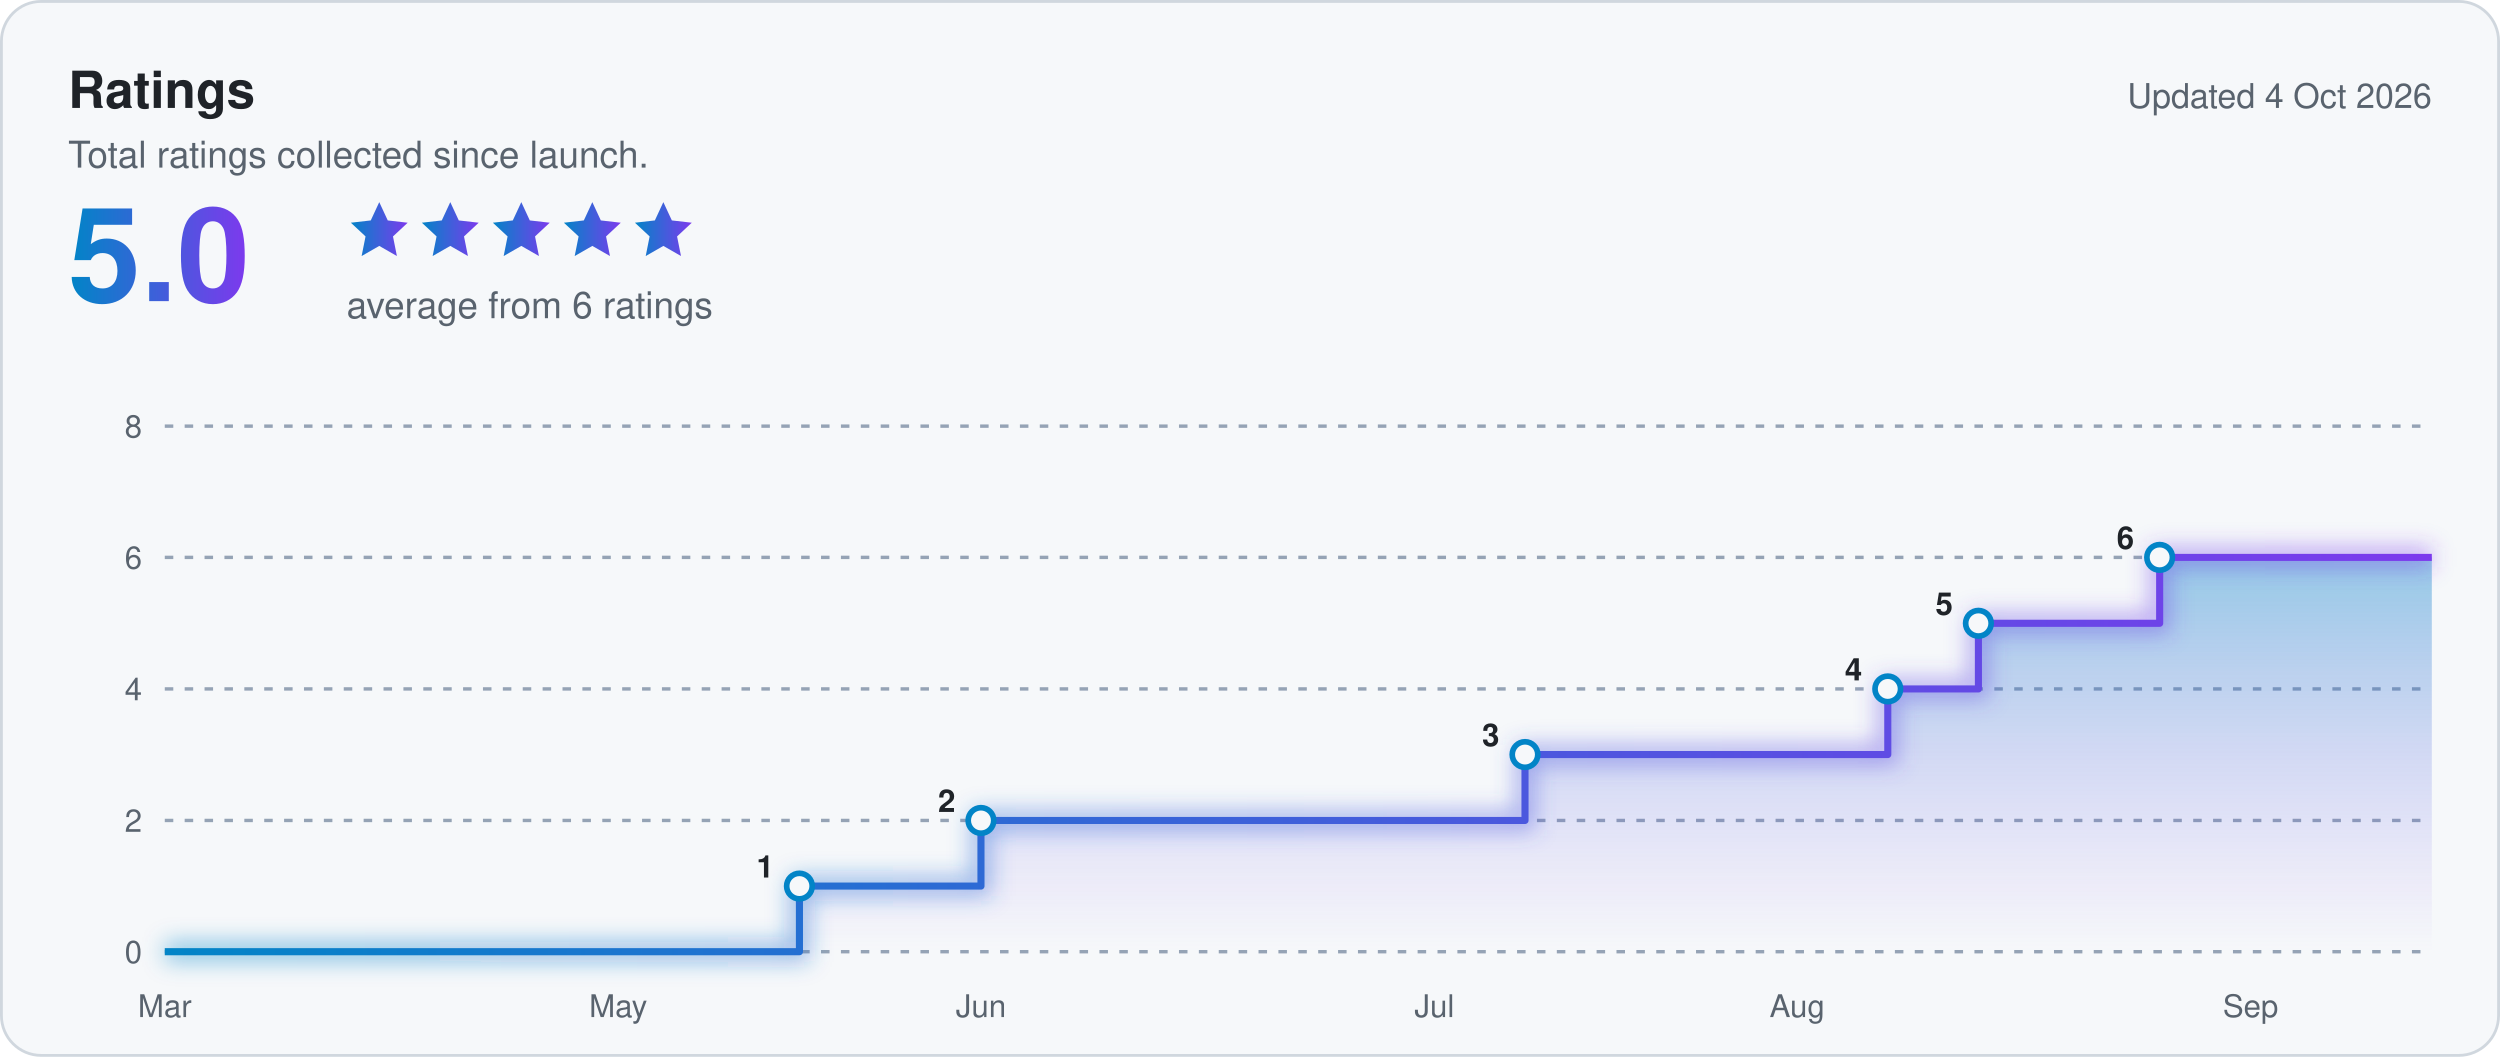
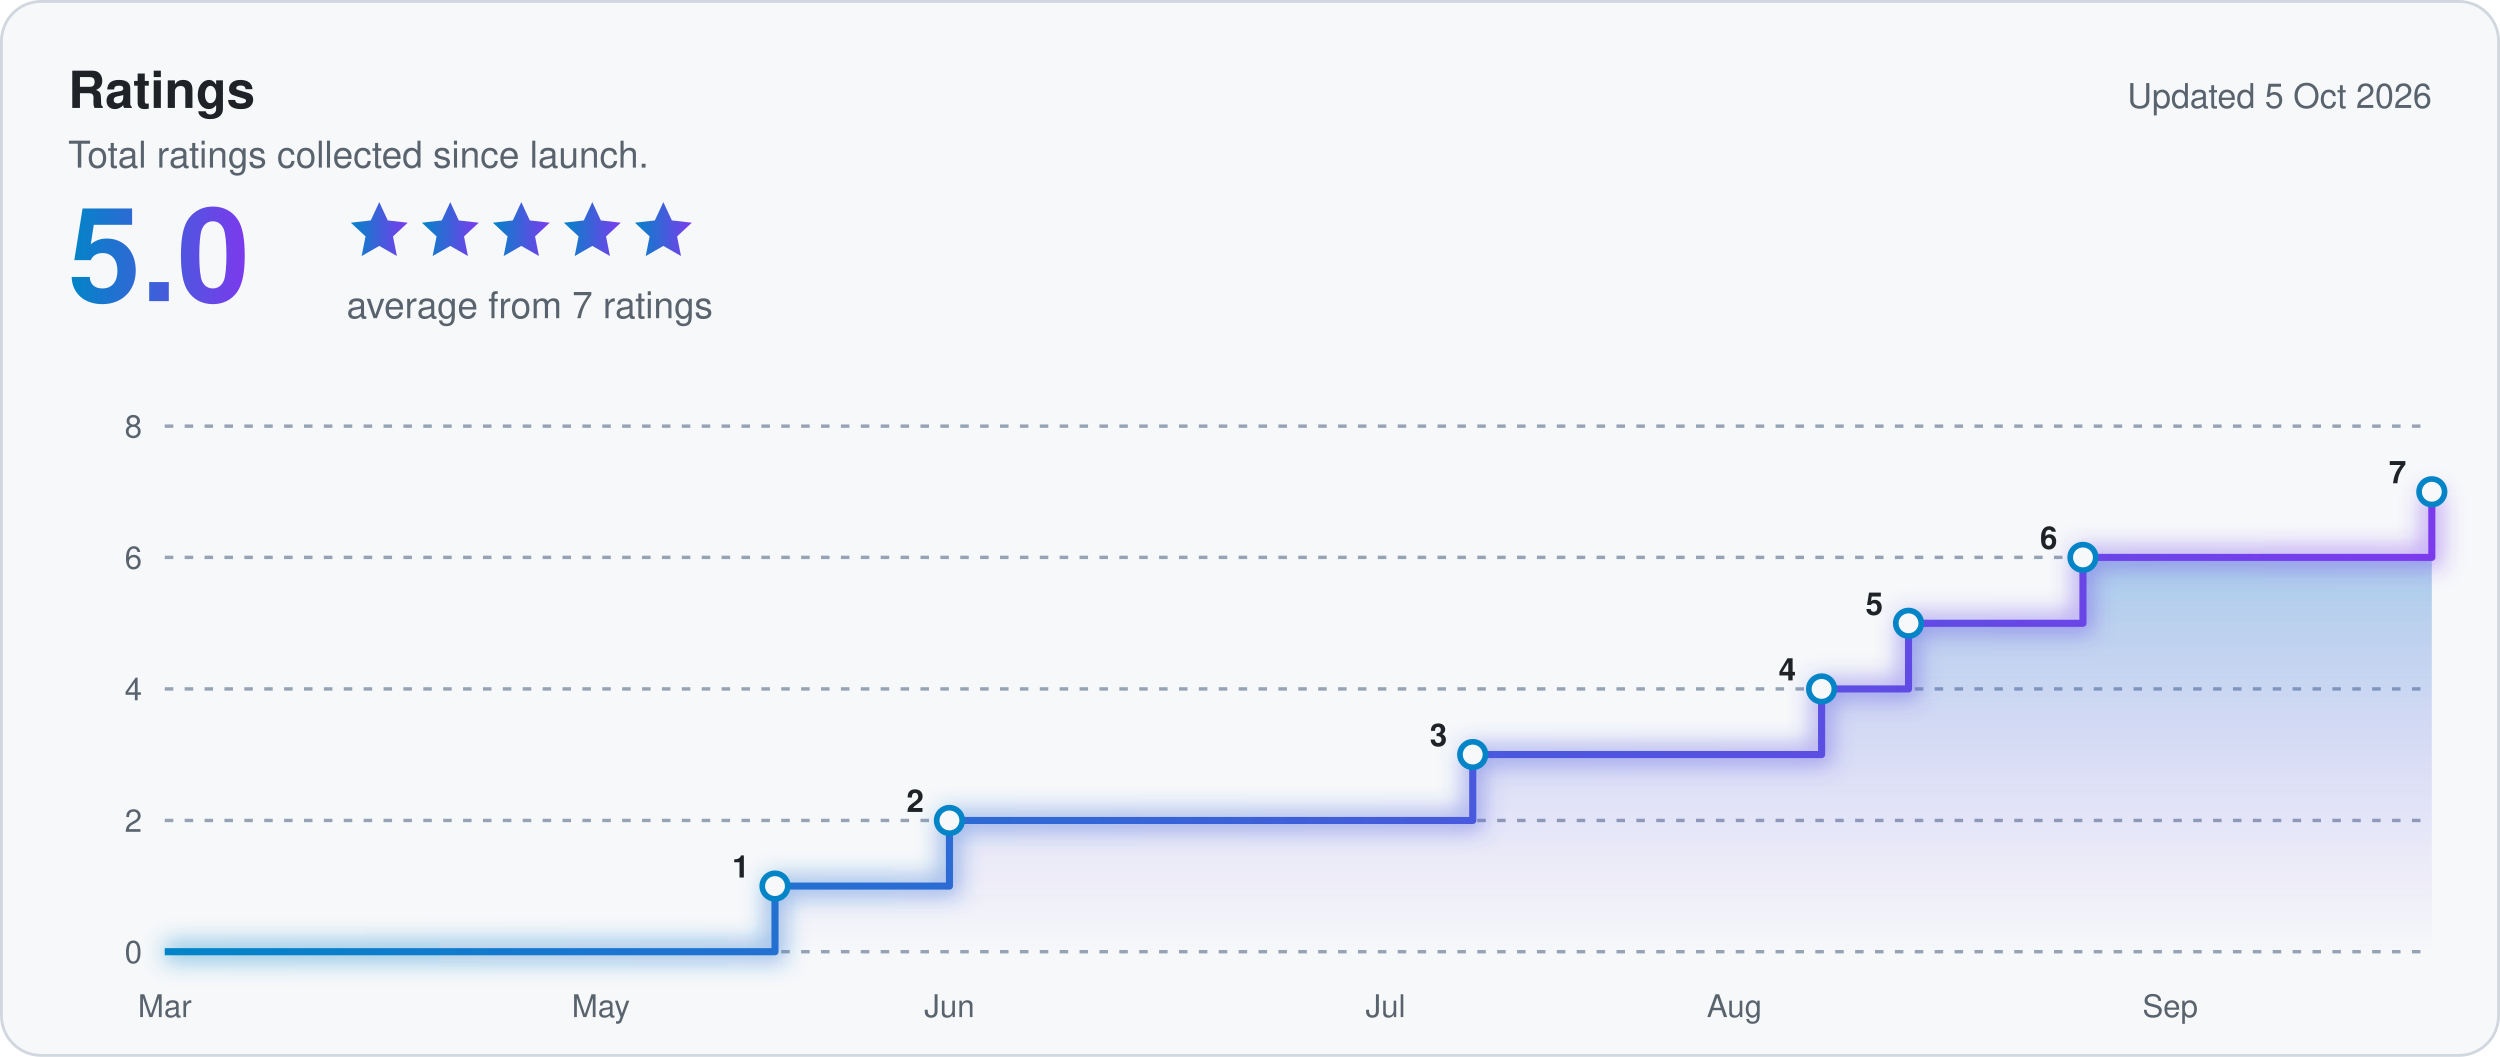
<svg xmlns="http://www.w3.org/2000/svg" viewBox="0 0 880 372" width="880" height="372" role="img" aria-label="Ratings" font-family="'Segoe UI', system-ui, -apple-system, Helvetica, Arial, sans-serif">
  <style>@keyframes draw{from{stroke-dasharray:1;stroke-dashoffset:1}to{stroke-dasharray:1;stroke-dashoffset:0}}@keyframes fade{from{opacity:0}}.ln,.gw{animation:draw 2.2s ease-out .2s backwards}.fd{animation:fade 1.4s ease 1.2s backwards}@keyframes pop{from{opacity:0;transform:scale(0)}}.sp{transform-box:fill-box;transform-origin:center;animation:pop .55s cubic-bezier(.34,1.56,.64,1) backwards}.dp{transform-box:fill-box;transform-origin:center;animation:pop .45s cubic-bezier(.34,1.56,.64,1) backwards}@media (prefers-reduced-motion:reduce){.lwv{display:none}}@media (prefers-reduced-motion:reduce){*{animation:none!important}}</style>
  <defs>
    <linearGradient id="lg" x1="0" x2="1">
      <stop offset="0" stop-color="#0284c7" />
      <stop offset="1" stop-color="#7c3aed" />
    </linearGradient>
    <linearGradient id="ag" x1="0" x2="0" y1="0" y2="1">
      <stop offset="0" stop-color="#0284c7" stop-opacity=".4" />
      <stop offset="1" stop-color="#7c3aed" stop-opacity="0" />
    </linearGradient>
    <filter id="gw" x="-5%" y="-30%" width="110%" height="160%">
      <feGaussianBlur stdDeviation="4" />
    </filter>
    <linearGradient id="wv" gradientUnits="userSpaceOnUse" x1="0" y1="0" x2="880" y2="0" gradientTransform="translate(-90,0)">
      <stop offset="0" stop-color="#fff" stop-opacity="0" />
      <stop offset=".04" stop-color="#fff" stop-opacity="0" />
      <stop offset=".08" stop-color="#fff" stop-opacity="1" />
      <stop offset=".086" stop-color="#fff" stop-opacity="0" />
      <stop offset="1" stop-color="#fff" stop-opacity="0" />
      <animateTransform attributeName="gradientTransform" type="translate" from="-90 0" to="970 0" dur="10s" begin="2.4s" repeatCount="indefinite" />
    </linearGradient>
  </defs>
  <rect x=".5" y=".5" width="879" height="371" rx="14" fill="#f6f8fa" stroke="#d0d7de" />
  <text x="24" y="38" font-size="18" font-weight="700" fill="#1f2328">Ratings</text>
  <text x="24" y="59" font-size="13" fill="#59636e">Total ratings collected since launch.</text>
-   <text x="856" y="38" font-size="12" fill="#59636e" text-anchor="end">Updated 4 Oct 2026</text>
+   <text x="856" y="38" font-size="12" fill="#59636e" text-anchor="end">Updated 5 Oct 2026</text>
  <text x="24" y="106" font-size="46" font-weight="700" fill="url(#lg)" style="animation:fade .5s ease .15s backwards">5.0</text>
  <g transform="translate(122,70)">
    <g transform="translate(0,0) scale(1.15)">
      <path class="sp" d="M10 1l2.6 5.6 6.1.7-4.5 4.2 1.2 6L10 14.4 4.6 17.5l1.2-6L1.3 7.3l6.1-.7z" fill="url(#lg)" style="animation-delay:0.35s" />
    </g>
    <g transform="translate(25,0) scale(1.15)">
      <path class="sp" d="M10 1l2.6 5.6 6.1.7-4.5 4.2 1.2 6L10 14.4 4.6 17.5l1.2-6L1.3 7.3l6.1-.7z" fill="url(#lg)" style="animation-delay:0.60s" />
    </g>
    <g transform="translate(50,0) scale(1.15)">
      <path class="sp" d="M10 1l2.6 5.6 6.1.7-4.5 4.2 1.2 6L10 14.4 4.6 17.5l1.2-6L1.3 7.3l6.1-.7z" fill="url(#lg)" style="animation-delay:0.85s" />
    </g>
    <g transform="translate(75,0) scale(1.15)">
      <path class="sp" d="M10 1l2.6 5.6 6.1.7-4.5 4.2 1.2 6L10 14.4 4.6 17.5l1.2-6L1.3 7.3l6.1-.7z" fill="url(#lg)" style="animation-delay:1.10s" />
    </g>
    <g transform="translate(100,0) scale(1.15)">
      <path class="sp" d="M10 1l2.6 5.6 6.1.7-4.5 4.2 1.2 6L10 14.4 4.6 17.5l1.2-6L1.3 7.3l6.1-.7z" fill="url(#lg)" style="animation-delay:1.35s" />
    </g>
  </g>
-   <text x="122" y="112" font-size="13" fill="#59636e" style="animation:fade .5s ease .3s backwards">average from 6 ratings</text>
+   <text x="122" y="112" font-size="13" fill="#59636e" style="animation:fade .5s ease .3s backwards">average from 7 ratings</text>
  <line x1="58" x2="856" y1="335.0" y2="335.0" stroke="#95a3b5" stroke-width="1.2" stroke-dasharray="3 4" />
  <text x="50" y="339.0" font-size="11" fill="#59636e" text-anchor="end">0</text>
  <line x1="58" x2="856" y1="288.8" y2="288.8" stroke="#95a3b5" stroke-width="1.2" stroke-dasharray="3 4" />
  <text x="50" y="292.8" font-size="11" fill="#59636e" text-anchor="end">2</text>
  <line x1="58" x2="856" y1="242.5" y2="242.5" stroke="#95a3b5" stroke-width="1.2" stroke-dasharray="3 4" />
  <text x="50" y="246.5" font-size="11" fill="#59636e" text-anchor="end">4</text>
  <line x1="58" x2="856" y1="196.2" y2="196.2" stroke="#95a3b5" stroke-width="1.2" stroke-dasharray="3 4" />
  <text x="50" y="200.2" font-size="11" fill="#59636e" text-anchor="end">6</text>
  <line x1="58" x2="856" y1="150.0" y2="150.0" stroke="#95a3b5" stroke-width="1.2" stroke-dasharray="3 4" />
  <text x="50" y="154.0" font-size="11" fill="#59636e" text-anchor="end">8</text>
  <text x="58.0" y="358" font-size="11" fill="#59636e" text-anchor="middle">Mar</text>
-   <text x="217.6" y="358" font-size="11" fill="#59636e" text-anchor="middle">May</text>
-   <text x="345.3" y="358" font-size="11" fill="#59636e" text-anchor="middle">Jun</text>
-   <text x="504.9" y="358" font-size="11" fill="#59636e" text-anchor="middle">Jul</text>
-   <text x="632.6" y="358" font-size="11" fill="#59636e" text-anchor="middle">Aug</text>
-   <text x="792.2" y="358" font-size="11" fill="#59636e" text-anchor="middle">Sep</text>
-   <path class="fd" d="M58.0,335.0H281.4V311.9H345.3V288.8H536.8V265.6H664.5V242.5H696.4V219.4H760.2V196.2H856.0V335.0H58.0Z" fill="url(#ag)" />
-   <path class="gw" d="M58.0,335.0H281.4V311.9H345.3V288.8H536.8V265.6H664.5V242.5H696.4V219.4H760.2V196.2H856.0" pathLength="1" fill="none" stroke="url(#lg)" stroke-width="7" stroke-opacity=".45" filter="url(#gw)" />
-   <path class="ln" d="M58.0,335.0H281.4V311.9H345.3V288.8H536.8V265.6H664.5V242.5H696.4V219.4H760.2V196.2H856.0" pathLength="1" fill="none" stroke="url(#lg)" stroke-width="2.5" stroke-linejoin="round" />
-   <path class="lwv" d="M58.0,335.0H281.4V311.9H345.3V288.8H536.8V265.6H664.5V242.5H696.4V219.4H760.2V196.2H856.0" fill="none" stroke="url(#wv)" stroke-width="5.5" stroke-linecap="round" filter="url(#gw)" />
-   <path class="lwv" d="M58.0,335.0H281.4V311.9H345.3V288.8H536.8V265.6H664.5V242.5H696.4V219.4H760.2V196.2H856.0" fill="none" stroke="url(#wv)" stroke-width="2" stroke-linecap="round" />
-   <circle class="dp" cx="281.4" cy="311.9" r="4.5" fill="#f6f8fa" stroke="#0284c7" stroke-width="2" style="animation-delay:2.50s" />
-   <text x="272.4" y="308.9" font-size="11" font-weight="700" fill="#1f2328" text-anchor="end" style="animation:fade .4s ease 2.62s backwards">1</text>
-   <circle class="dp" cx="345.3" cy="288.8" r="4.5" fill="#f6f8fa" stroke="#0284c7" stroke-width="2" style="animation-delay:2.68s" />
-   <text x="336.3" y="285.8" font-size="11" font-weight="700" fill="#1f2328" text-anchor="end" style="animation:fade .4s ease 2.80s backwards">2</text>
-   <circle class="dp" cx="536.8" cy="265.6" r="4.5" fill="#f6f8fa" stroke="#0284c7" stroke-width="2" style="animation-delay:2.86s" />
-   <text x="527.8" y="262.6" font-size="11" font-weight="700" fill="#1f2328" text-anchor="end" style="animation:fade .4s ease 2.98s backwards">3</text>
-   <circle class="dp" cx="664.5" cy="242.5" r="4.5" fill="#f6f8fa" stroke="#0284c7" stroke-width="2" style="animation-delay:3.04s" />
-   <text x="655.5" y="239.5" font-size="11" font-weight="700" fill="#1f2328" text-anchor="end" style="animation:fade .4s ease 3.16s backwards">4</text>
-   <circle class="dp" cx="696.4" cy="219.4" r="4.5" fill="#f6f8fa" stroke="#0284c7" stroke-width="2" style="animation-delay:3.22s" />
-   <text x="687.4" y="216.4" font-size="11" font-weight="700" fill="#1f2328" text-anchor="end" style="animation:fade .4s ease 3.34s backwards">5</text>
-   <circle class="dp" cx="760.2" cy="196.2" r="4.5" fill="#f6f8fa" stroke="#0284c7" stroke-width="2" style="animation-delay:3.40s" />
-   <text x="751.2" y="193.2" font-size="11" font-weight="700" fill="#1f2328" text-anchor="end" style="animation:fade .4s ease 3.52s backwards">6</text>
+   <text x="211.5" y="358" font-size="11" fill="#59636e" text-anchor="middle">May</text>
+   <text x="334.2" y="358" font-size="11" fill="#59636e" text-anchor="middle">Jun</text>
+   <text x="487.7" y="358" font-size="11" fill="#59636e" text-anchor="middle">Jul</text>
+   <text x="610.5" y="358" font-size="11" fill="#59636e" text-anchor="middle">Aug</text>
+   <text x="763.9" y="358" font-size="11" fill="#59636e" text-anchor="middle">Sep</text>
+   <path class="fd" d="M58.0,335.0H272.8V311.9H334.2V288.8H518.4V265.6H641.2V242.5H671.8V219.4H733.2V196.2H856.0V173.1H856.0V335.0H58.0Z" fill="url(#ag)" />
+   <path class="gw" d="M58.0,335.0H272.8V311.9H334.2V288.8H518.4V265.6H641.2V242.5H671.8V219.4H733.2V196.2H856.0V173.1H856.0" pathLength="1" fill="none" stroke="url(#lg)" stroke-width="7" stroke-opacity=".45" filter="url(#gw)" />
+   <path class="ln" d="M58.0,335.0H272.8V311.9H334.2V288.8H518.4V265.6H641.2V242.5H671.8V219.4H733.2V196.2H856.0V173.1H856.0" pathLength="1" fill="none" stroke="url(#lg)" stroke-width="2.5" stroke-linejoin="round" />
+   <path class="lwv" d="M58.0,335.0H272.8V311.9H334.2V288.8H518.4V265.6H641.2V242.5H671.8V219.4H733.2V196.2H856.0V173.1H856.0" fill="none" stroke="url(#wv)" stroke-width="5.5" stroke-linecap="round" filter="url(#gw)" />
+   <path class="lwv" d="M58.0,335.0H272.8V311.9H334.2V288.8H518.4V265.6H641.2V242.5H671.8V219.4H733.2V196.2H856.0V173.1H856.0" fill="none" stroke="url(#wv)" stroke-width="2" stroke-linecap="round" />
+   <circle class="dp" cx="272.8" cy="311.9" r="4.5" fill="#f6f8fa" stroke="#0284c7" stroke-width="2" style="animation-delay:2.50s" />
+   <text x="263.8" y="308.9" font-size="11" font-weight="700" fill="#1f2328" text-anchor="end" style="animation:fade .4s ease 2.62s backwards">1</text>
+   <circle class="dp" cx="334.2" cy="288.8" r="4.5" fill="#f6f8fa" stroke="#0284c7" stroke-width="2" style="animation-delay:2.68s" />
+   <text x="325.2" y="285.8" font-size="11" font-weight="700" fill="#1f2328" text-anchor="end" style="animation:fade .4s ease 2.80s backwards">2</text>
+   <circle class="dp" cx="518.4" cy="265.6" r="4.5" fill="#f6f8fa" stroke="#0284c7" stroke-width="2" style="animation-delay:2.86s" />
+   <text x="509.4" y="262.6" font-size="11" font-weight="700" fill="#1f2328" text-anchor="end" style="animation:fade .4s ease 2.98s backwards">3</text>
+   <circle class="dp" cx="641.2" cy="242.5" r="4.5" fill="#f6f8fa" stroke="#0284c7" stroke-width="2" style="animation-delay:3.04s" />
+   <text x="632.2" y="239.5" font-size="11" font-weight="700" fill="#1f2328" text-anchor="end" style="animation:fade .4s ease 3.16s backwards">4</text>
+   <circle class="dp" cx="671.8" cy="219.4" r="4.5" fill="#f6f8fa" stroke="#0284c7" stroke-width="2" style="animation-delay:3.22s" />
+   <text x="662.8" y="216.4" font-size="11" font-weight="700" fill="#1f2328" text-anchor="end" style="animation:fade .4s ease 3.34s backwards">5</text>
+   <circle class="dp" cx="733.2" cy="196.2" r="4.5" fill="#f6f8fa" stroke="#0284c7" stroke-width="2" style="animation-delay:3.40s" />
+   <text x="724.2" y="193.2" font-size="11" font-weight="700" fill="#1f2328" text-anchor="end" style="animation:fade .4s ease 3.52s backwards">6</text>
+   <circle class="dp" cx="856.0" cy="173.1" r="4.5" fill="#f6f8fa" stroke="#0284c7" stroke-width="2" style="animation-delay:3.58s" />
+   <text x="847.0" y="170.1" font-size="11" font-weight="700" fill="#1f2328" text-anchor="end" style="animation:fade .4s ease 3.70s backwards">7</text>
</svg>
